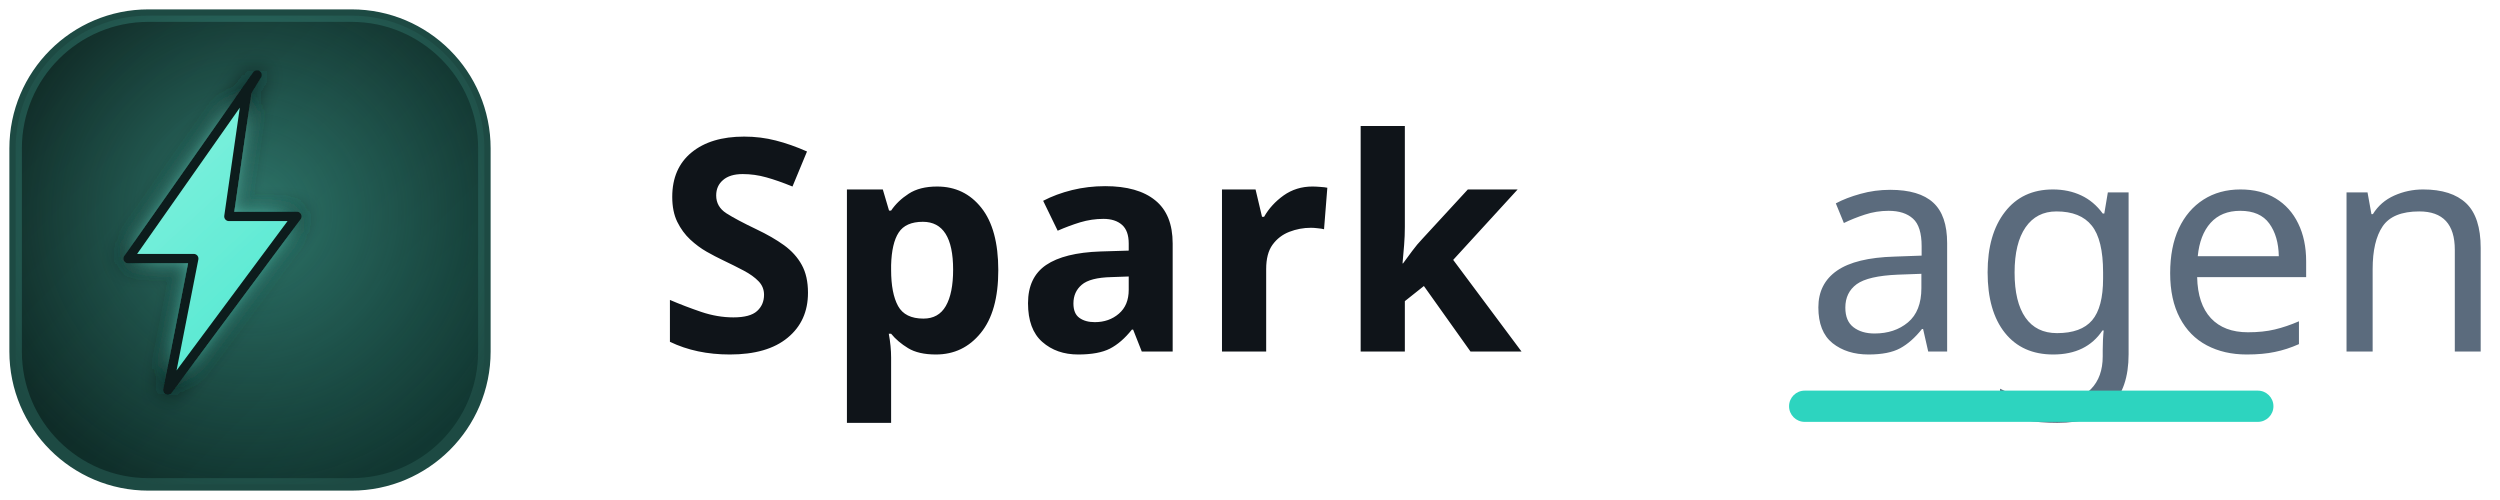
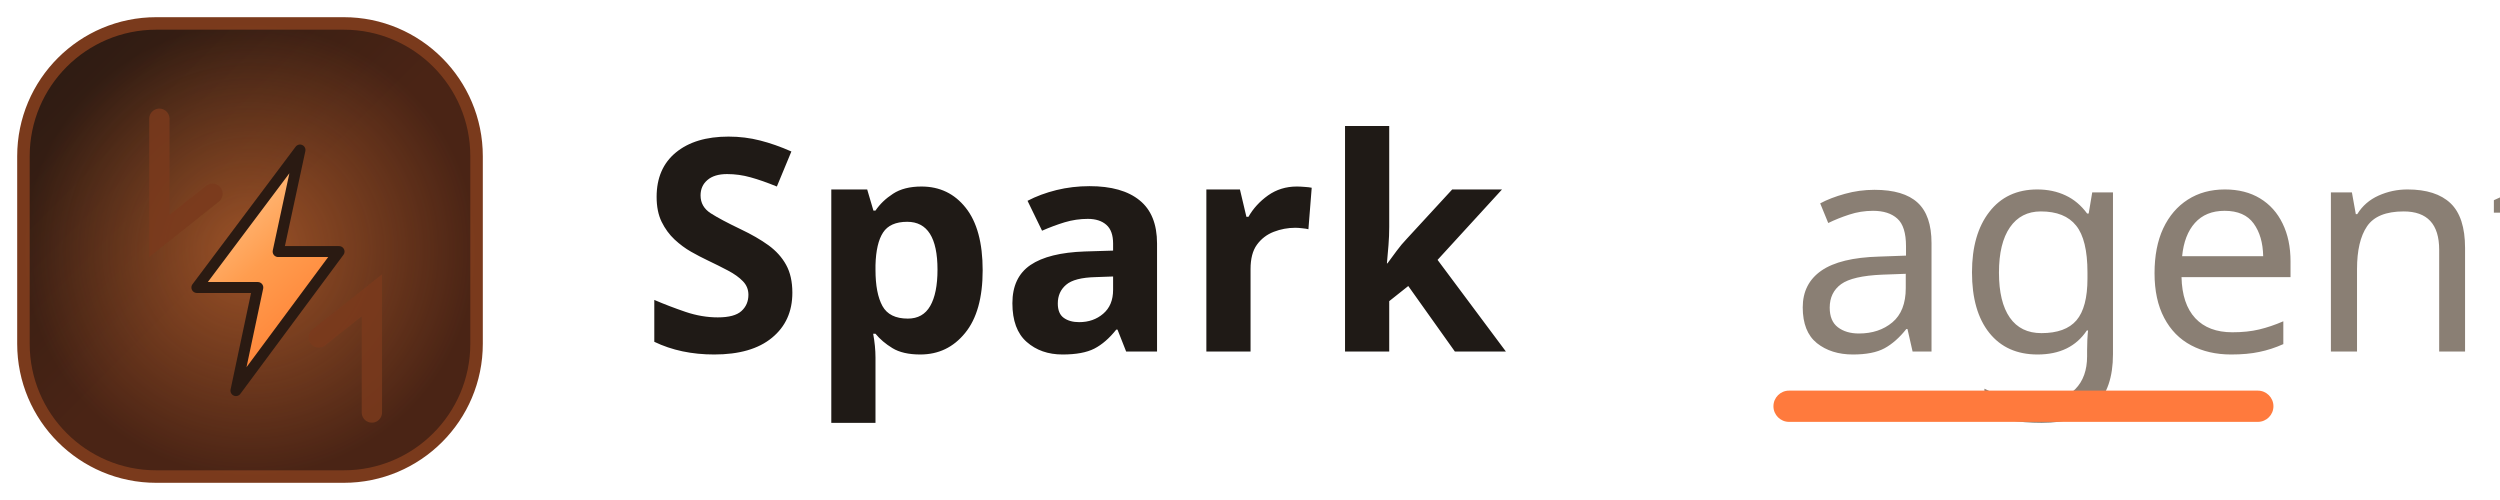
<svg xmlns="http://www.w3.org/2000/svg" viewBox="0 0 320 64" width="320" height="64">
  <defs>
-     <linearGradient id="bg" x1="0" y1="0" x2="64" y2="64" gradientUnits="userSpaceOnUse">
-       <stop offset="0" stop-color="#0c1f1c" />
-       <stop offset="1" stop-color="#123b35" />
+     <linearGradient id="shell" x1="2" y1="2" x2="30" y2="30" gradientUnits="userSpaceOnUse">
+       <stop offset="0" stop-color="#2a1a12" />
+       <stop offset="1" stop-color="#4a2415" />
    </linearGradient>
-     <linearGradient id="bolt" x1="6" y1="4" x2="58" y2="60" gradientUnits="userSpaceOnUse">
-       <stop offset="0" stop-color="#99f6e4" />
-       <stop offset="0.55" stop-color="#5eead4" />
-       <stop offset="1" stop-color="#2dd4bf" />
+     <linearGradient id="core" x1="10" y1="9" x2="23" y2="24" gradientUnits="userSpaceOnUse">
+       <stop offset="0" stop-color="#ffd9a8" />
+       <stop offset="0.45" stop-color="#ff9d4f" />
+       <stop offset="1" stop-color="#ff6a1f" />
    </linearGradient>
-     <radialGradient id="glow" cx="0.5" cy="0.42" r="0.62">
-       <stop offset="0" stop-color="#5eead4" stop-opacity="0.38" />
-       <stop offset="1" stop-color="#5eead4" stop-opacity="0" />
+     <radialGradient id="heat" cx="0.5" cy="0.5" r="0.5">
+       <stop offset="0" stop-color="#ff8a3d" stop-opacity="0.45" />
+       <stop offset="1" stop-color="#ff8a3d" stop-opacity="0" />
    </radialGradient>
-     <filter id="soft" x="-40%" y="-40%" width="180%" height="180%">
-       <feGaussianBlur stdDeviation="1.4" result="b" />
-       <feMerge>
-         <feMergeNode in="b" />
-         <feMergeNode in="SourceGraphic" />
-       </feMerge>
-     </filter>
  </defs>
-   <rect x="2" y="2" width="60" height="60" rx="17" fill="url(#bg)" stroke="#1d4a43" stroke-width="1.6" />
-   <rect x="2" y="2" width="60" height="60" rx="17" fill="url(#glow)" />
-   <path d="M32.9 9.6 L16.4 33.1 h8.4 l-3.3 16.8 16.5-22.2 h-8.7 l2.3-16 z" fill="url(#bolt)" stroke="#0c1f1c" stroke-width="1.2" stroke-linejoin="round" filter="url(#soft)" />
-   <text x="84" y="45" font-family="ui-sans-serif, system-ui, 'Segoe UI', sans-serif" font-size="38" font-weight="800" letter-spacing="0.5" fill="#0f1419">Spark</text>
-   <text x="231" y="45" font-family="ui-sans-serif, system-ui, 'Segoe UI', sans-serif" font-size="38" font-weight="300" fill="#5b6b7d">agent</text>
-   <rect x="229" y="50" width="62" height="4" rx="2" fill="#2dd4bf" />
+   <g transform="translate(2 2)">
+     <rect x="1" y="1" width="58" height="58" rx="17" fill="url(#shell)" stroke="#7a3a1c" stroke-width="1.6" />
+     <rect x="1" y="1" width="58" height="58" rx="17" fill="url(#heat)" />
+     <path d="M9.2 6.6 L9.2 14.1 L12.6 11.4 M22.8 25.4 L22.8 17.9 L19.4 20.6" fill="none" stroke="#7a3a1c" stroke-width="1.3" stroke-linecap="round" opacity="0.85" transform="scale(2)" />
+     <path d="M18.2 8.6 L11.6 17.4 h3.9 l-1.4 6.6 6.6-8.9 h-3.9 l1.4-6.5 z" fill="url(#core)" stroke="#2a1a12" stroke-width="0.7" stroke-linejoin="round" transform="scale(2)" />
+   </g>
+   <text x="82" y="45" font-family="ui-sans-serif, system-ui, 'Segoe UI', sans-serif" font-size="38" font-weight="800" letter-spacing="0.5" fill="#1f1a16">Spark</text>
+   <text x="229" y="45" font-family="ui-sans-serif, system-ui, 'Segoe UI', sans-serif" font-size="38" font-weight="300" fill="#8a7f74">agent</text>
+   <rect x="227" y="50" width="64" height="4" rx="2" fill="#ff7a3d" />
</svg>
